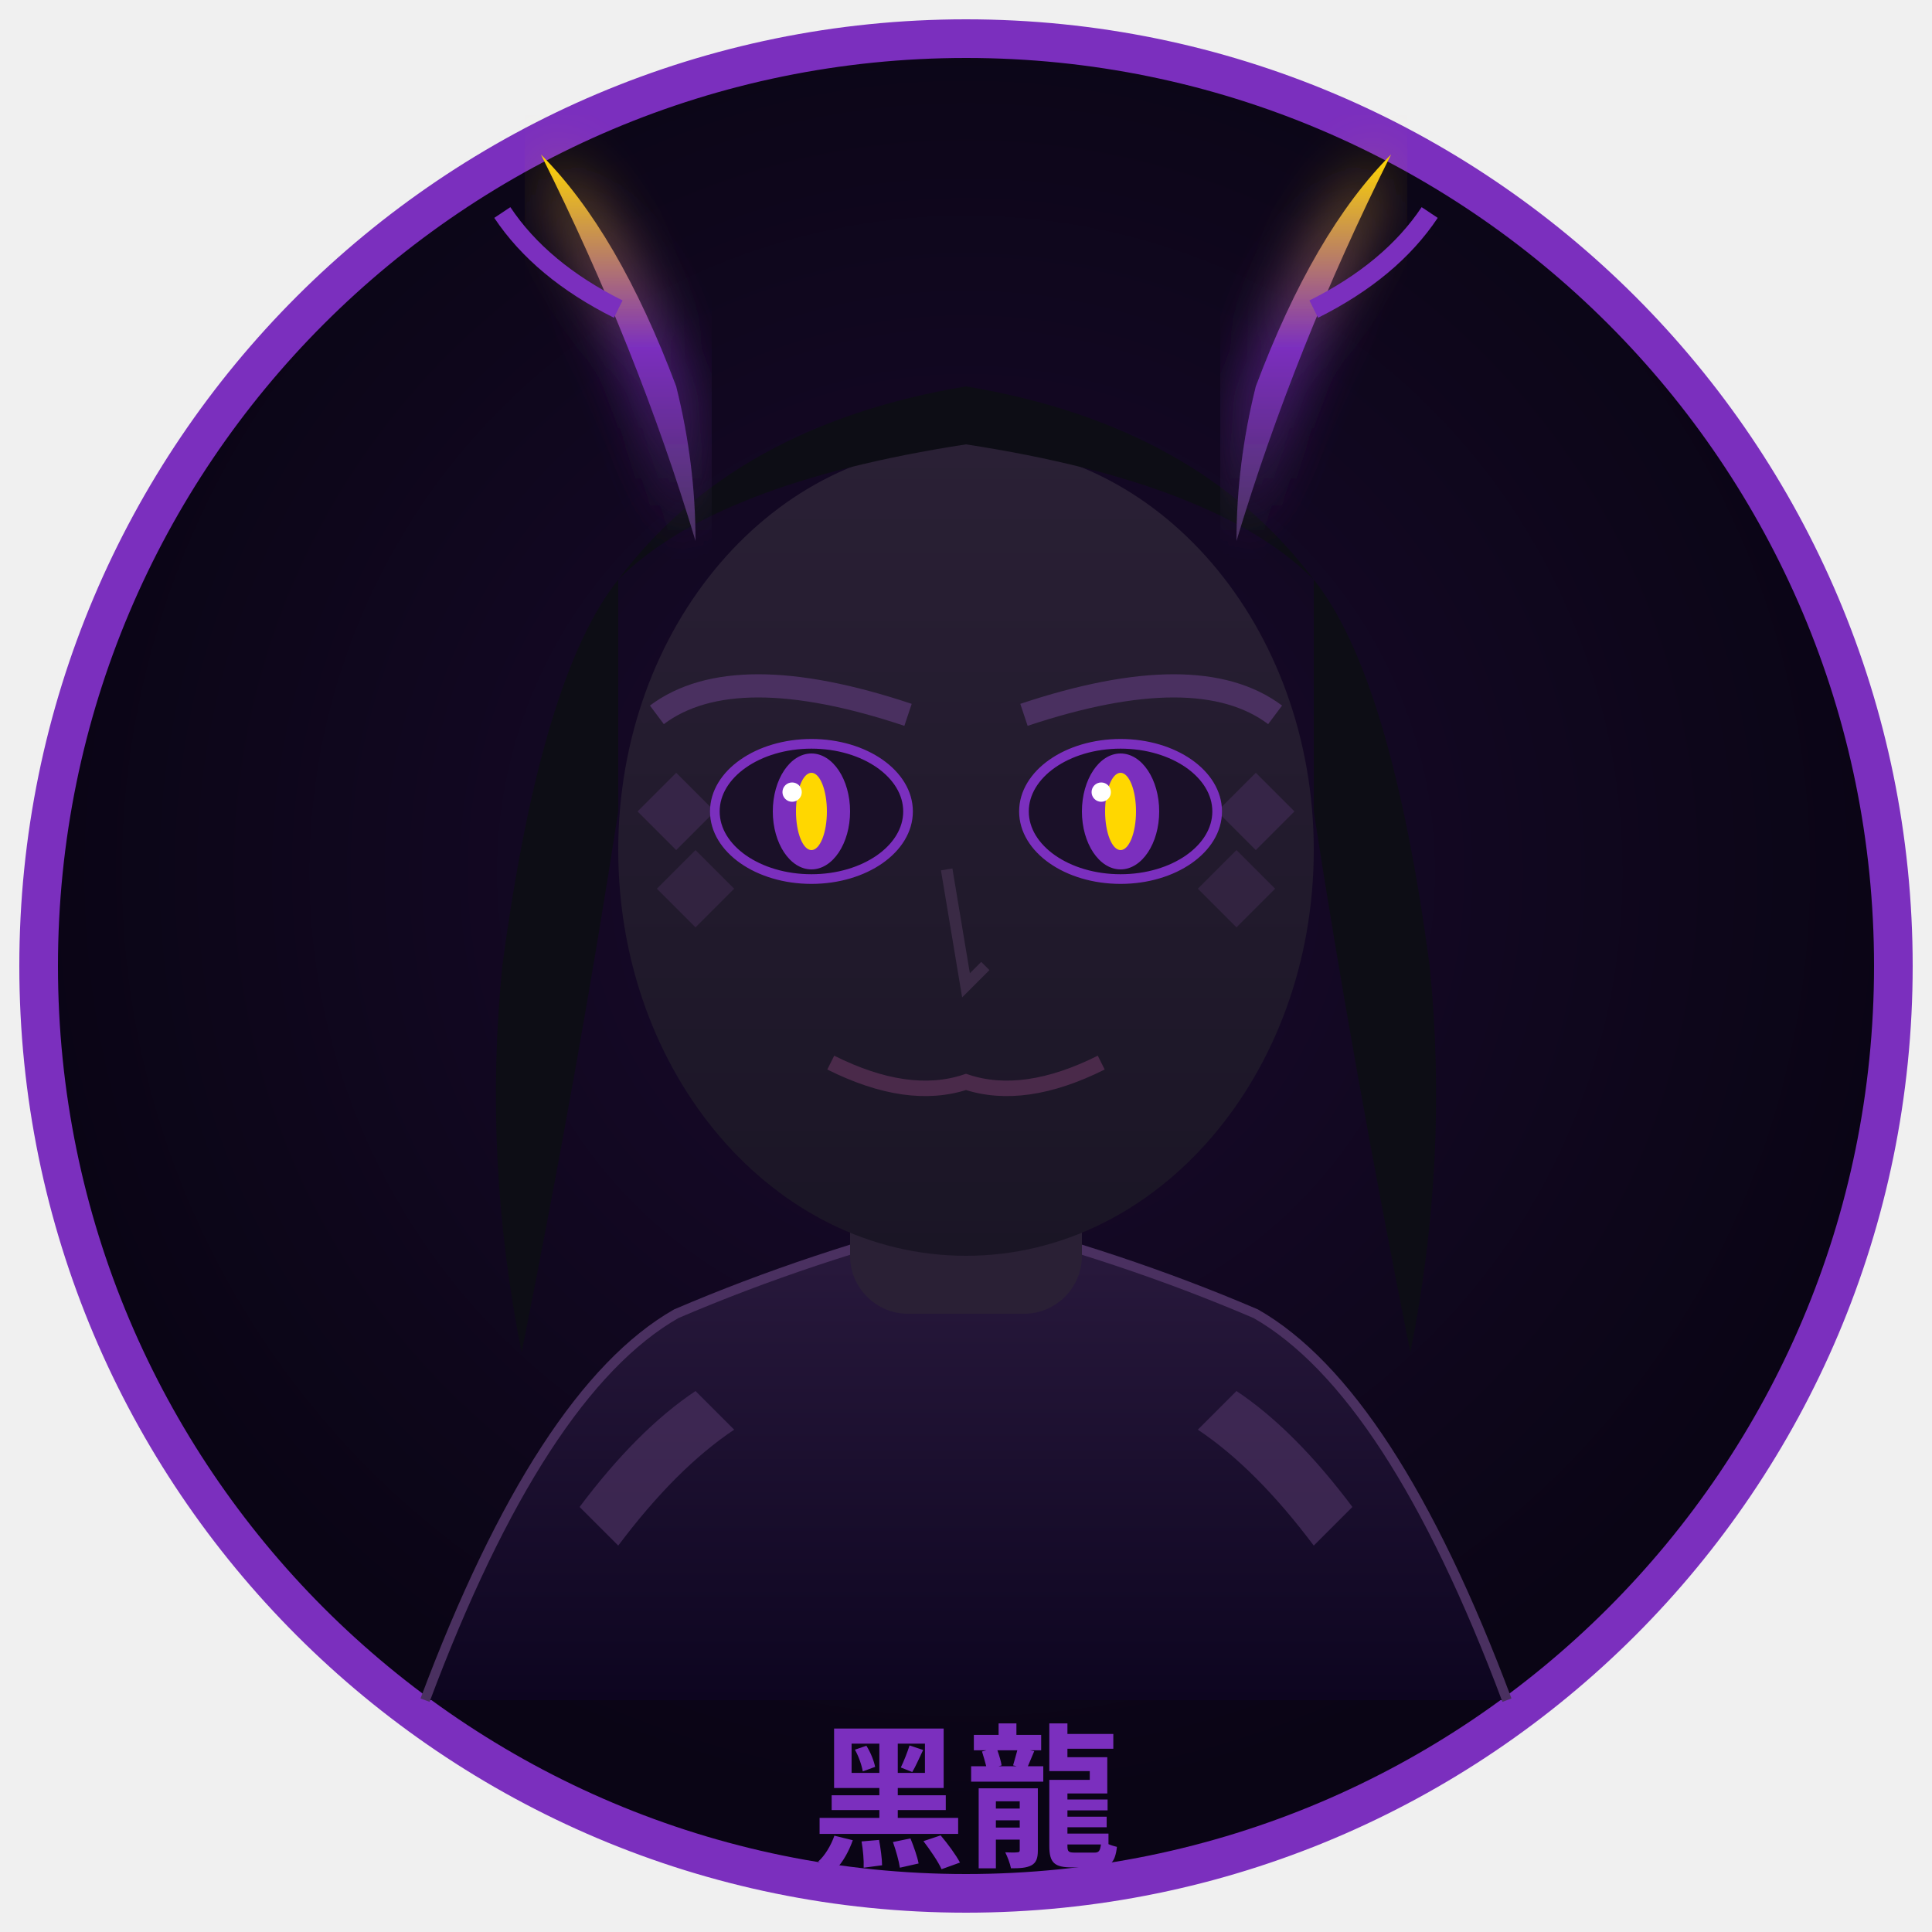
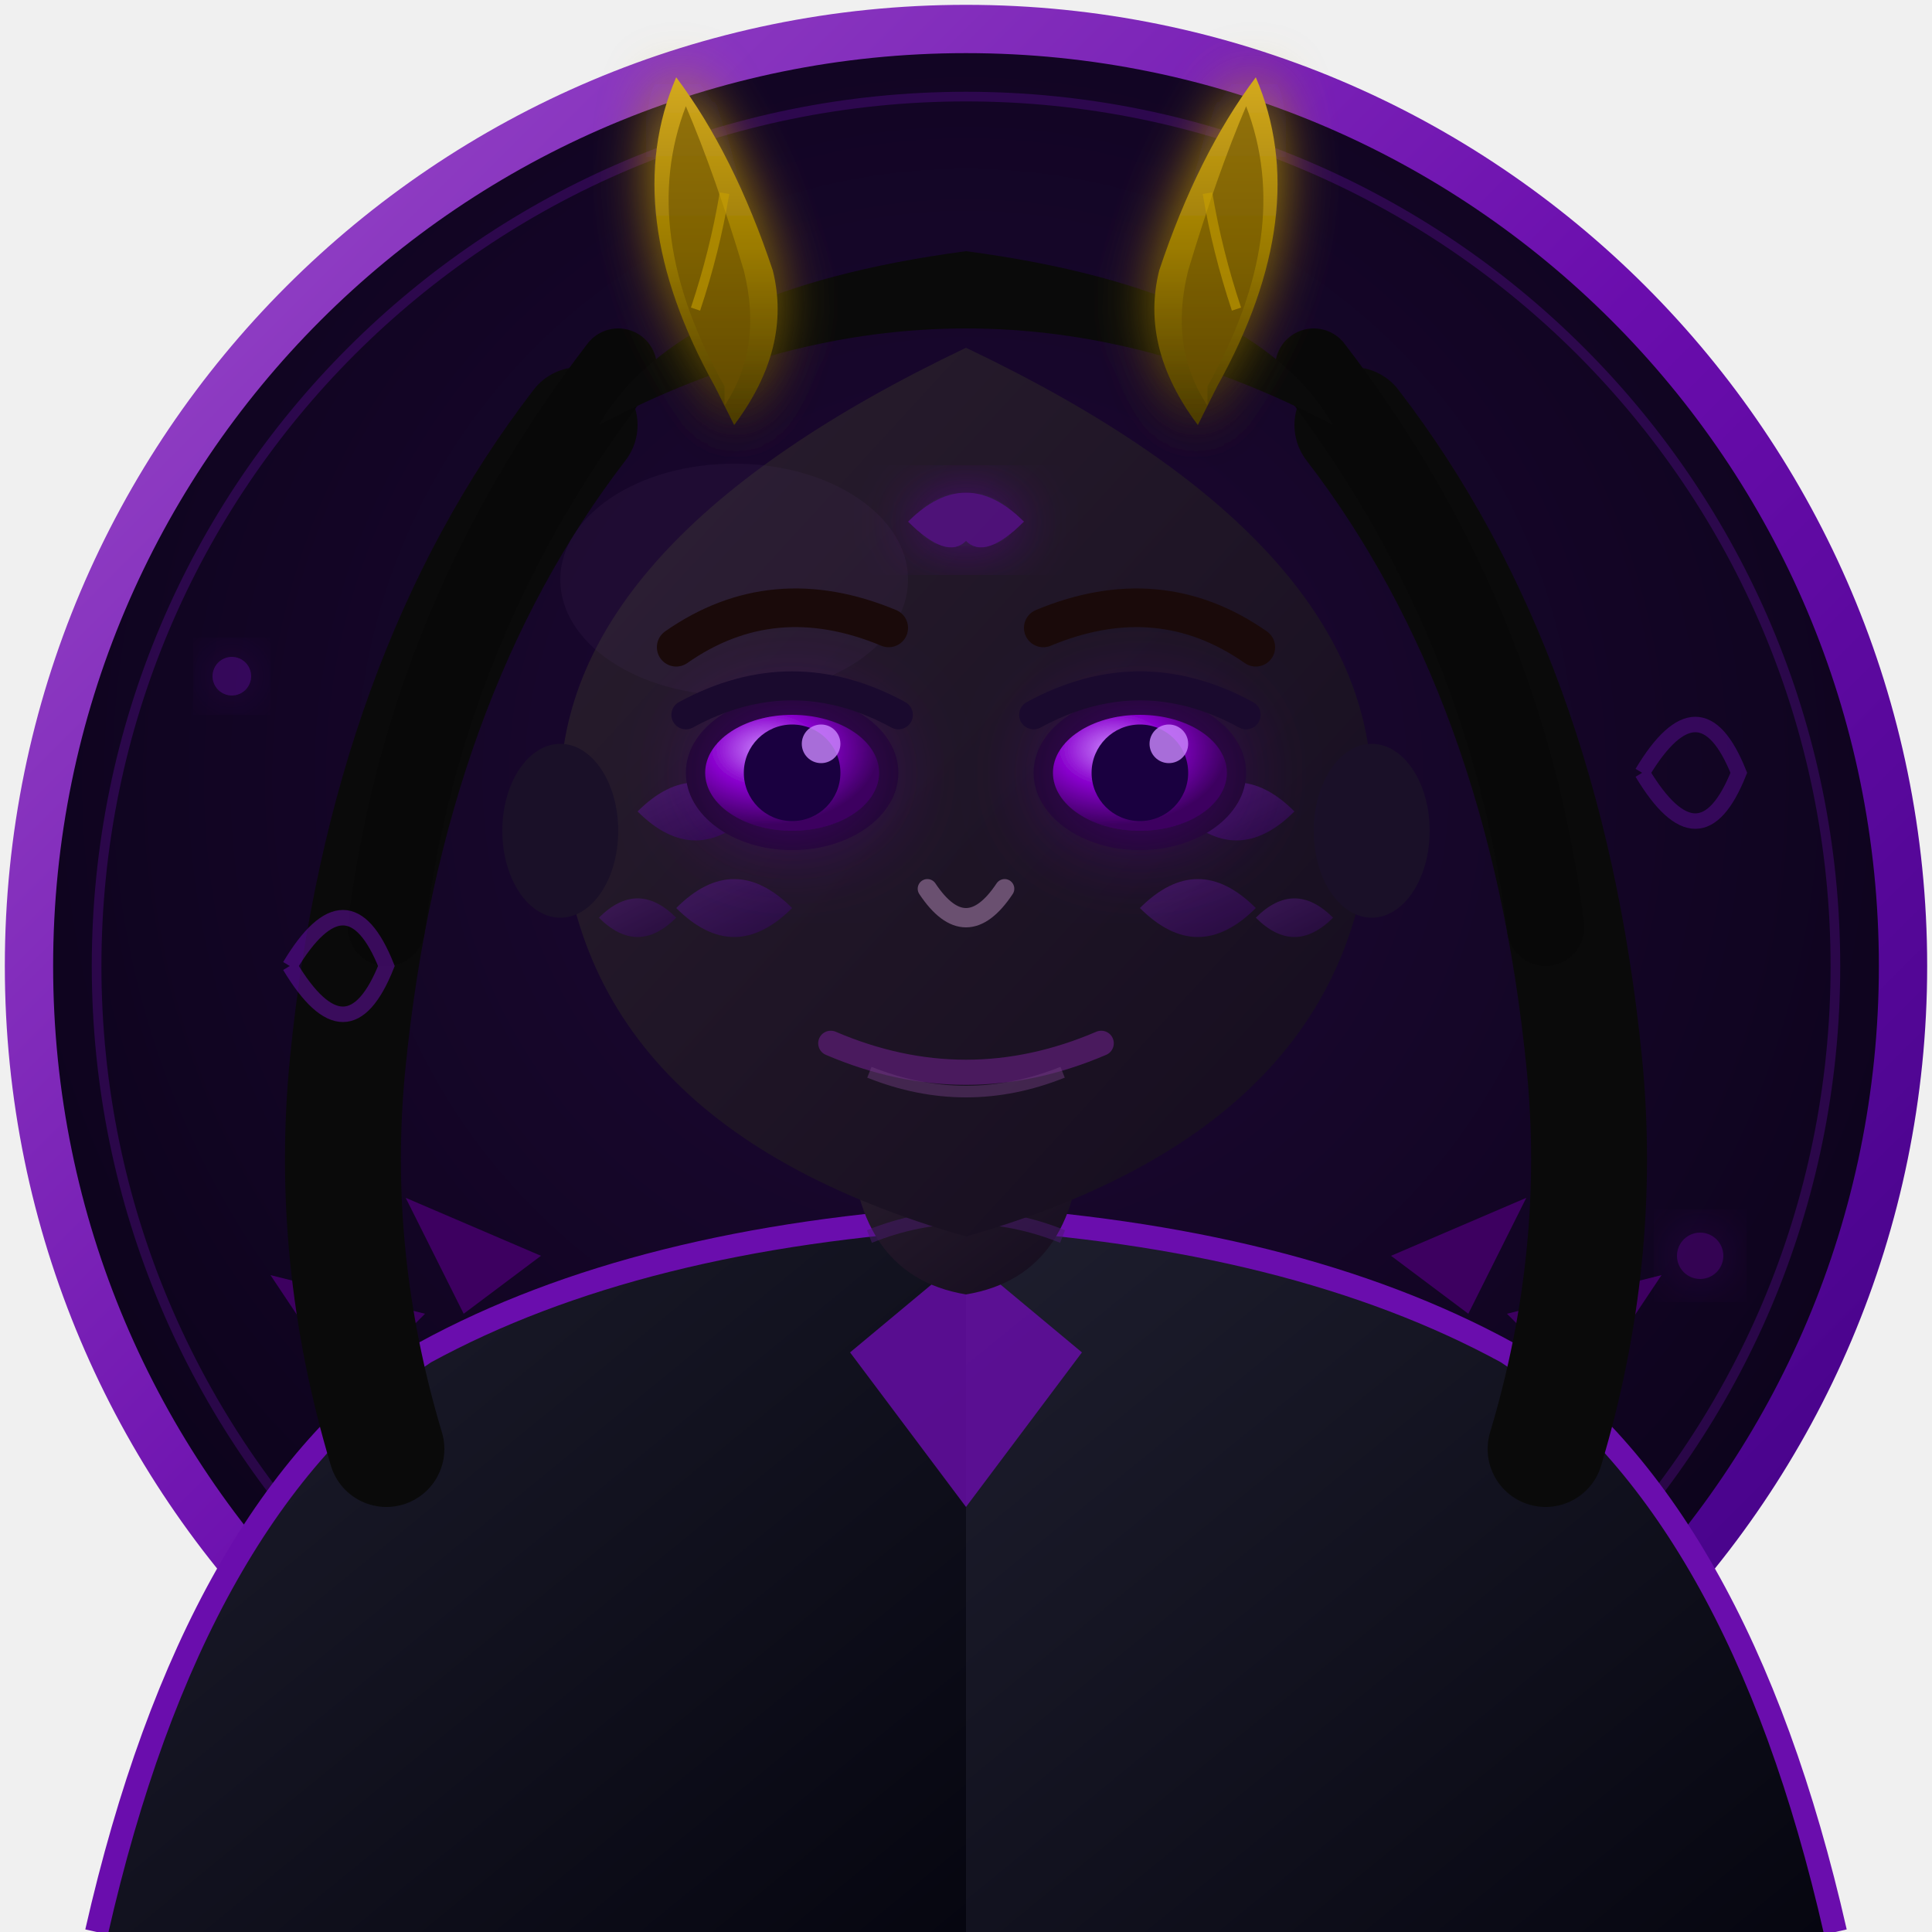
- <svg xmlns="http://www.w3.org/2000/svg" viewBox="0 0 100 100" width="100" height="100">
+ <svg xmlns="http://www.w3.org/2000/svg" viewBox="0 0 100 100">
  <defs>
-     <radialGradient id="m2bg" cx="50%" cy="45%" r="50%">
-       <stop offset="0%" stop-color="#1a0a2e" />
-       <stop offset="100%" stop-color="#0a0515" />
+     <radialGradient id="m2bg" cx="50%" cy="40%" r="65%">
+       <stop offset="0%" stop-color="#1e0835" />
+       <stop offset="100%" stop-color="#0a0318" />
    </radialGradient>
-     <linearGradient id="m2face" x1="0" y1="0" x2="0" y2="1">
-       <stop offset="0%" stop-color="#2a2035" />
-       <stop offset="100%" stop-color="#1a1525" />
+     <linearGradient id="m2purp" x1="0%" y1="0%" x2="100%" y2="100%">
+       <stop offset="0%" stop-color="#9b4dca" />
+       <stop offset="50%" stop-color="#6a0dad" />
+       <stop offset="100%" stop-color="#3d0080" />
    </linearGradient>
-     <linearGradient id="m2horn" x1="0" y1="1" x2="0" y2="0">
-       <stop offset="0%" stop-color="#4a3060" />
-       <stop offset="50%" stop-color="#7B2FBE" />
-       <stop offset="100%" stop-color="#FFD700" />
+     <linearGradient id="m2horn" x1="0%" y1="0%" x2="0%" y2="100%">
+       <stop offset="0%" stop-color="#d4aa20" />
+       <stop offset="50%" stop-color="#9a7a00" />
+       <stop offset="100%" stop-color="#4a3a00" />
    </linearGradient>
-     <linearGradient id="m2armor" x1="0" y1="0" x2="0" y2="1">
-       <stop offset="0%" stop-color="#2a1a3e" />
-       <stop offset="100%" stop-color="#0d0520" />
+     <linearGradient id="m2face" x1="0%" y1="0%" x2="100%" y2="100%">
+       <stop offset="0%" stop-color="#2a1e2e" />
+       <stop offset="100%" stop-color="#140c1e" />
    </linearGradient>
-     <filter id="m2glow">
-       <feGaussianBlur stdDeviation="1.5" result="blur" />
+     <radialGradient id="m2eye" cx="35%" cy="30%" r="65%">
+       <stop offset="0%" stop-color="#cc88ff" />
+       <stop offset="50%" stop-color="#8800cc" />
+       <stop offset="100%" stop-color="#3d0060" />
+     </radialGradient>
+     <linearGradient id="m2armor" x1="0%" y1="0%" x2="100%" y2="100%">
+       <stop offset="0%" stop-color="#1e1e2e" />
+       <stop offset="100%" stop-color="#060610" />
+     </linearGradient>
+     <linearGradient id="m2scale" x1="0%" y1="0%" x2="100%" y2="100%">
+       <stop offset="0%" stop-color="#4a1a6e" />
+       <stop offset="100%" stop-color="#2a0848" />
+     </linearGradient>
+     <filter id="m2pg" x="-80%" y="-80%" width="260%" height="260%">
+       <feGaussianBlur in="SourceGraphic" stdDeviation="2.5" result="blur" />
+       <feFlood flood-color="#6a0dad" flood-opacity="0.6" result="c" />
+       <feComposite in="c" in2="blur" operator="in" result="g" />
      <feMerge>
-         <feMergeNode in="blur" />
+         <feMergeNode in="g" />
        <feMergeNode in="SourceGraphic" />
      </feMerge>
    </filter>
+     <filter id="m2gw" x="-50%" y="-50%" width="200%" height="200%">
+       <feGaussianBlur in="SourceGraphic" stdDeviation="1.5" result="blur" />
+       <feComposite in="SourceGraphic" in2="blur" operator="over" />
+     </filter>
  </defs>
-   <circle cx="50" cy="50" r="48" fill="url(#m2bg)" stroke="#7B2FBE" stroke-width="2" />
-   <path d="M22,88 Q28,72 35,68 Q42,65 50,63 Q58,65 65,68 Q72,72 78,88" fill="url(#m2armor)" stroke="#4a3060" stroke-width="0.5" />
-   <path d="M30,78 Q33,74 36,72 L38,74 Q35,76 32,80Z" fill="#4a3060" opacity="0.7" />
-   <path d="M70,78 Q67,74 64,72 L62,74 Q65,76 68,80Z" fill="#4a3060" opacity="0.7" />
-   <rect x="44" y="60" width="12" height="8" rx="3" fill="#2a2035" />
-   <ellipse cx="50" cy="44" rx="18" ry="21" fill="url(#m2face)" />
-   <path d="M32,30 Q28,35 26,50 Q25,60 27,70 Q30,55 32,42Z" fill="#0d0d15" />
-   <path d="M68,30 Q72,35 74,50 Q75,60 73,70 Q70,55 68,42Z" fill="#0d0d15" />
-   <path d="M32,30 Q38,22 50,20 Q62,22 68,30 Q63,25 50,23 Q37,25 32,30Z" fill="#0d0d15" />
-   <path d="M36,28 Q33,18 28,8 Q32,12 35,20 Q36,24 36,28Z" fill="url(#m2horn)" filter="url(#m2glow)" />
-   <path d="M64,28 Q67,18 72,8 Q68,12 65,20 Q64,24 64,28Z" fill="url(#m2horn)" filter="url(#m2glow)" />
-   <path d="M32,16 Q28,14 26,11" stroke="#7B2FBE" stroke-width="1" fill="none" />
-   <path d="M68,16 Q72,14 74,11" stroke="#7B2FBE" stroke-width="1" fill="none" />
-   <path d="M33,42 L35,40 L37,42 L35,44Z" fill="#4a3060" opacity="0.5" />
-   <path d="M34,46 L36,44 L38,46 L36,48Z" fill="#4a3060" opacity="0.4" />
-   <path d="M63,42 L65,40 L67,42 L65,44Z" fill="#4a3060" opacity="0.5" />
-   <path d="M62,46 L64,44 L66,46 L64,48Z" fill="#4a3060" opacity="0.4" />
-   <ellipse cx="42" cy="42" rx="5" ry="3.5" fill="#1a1028" stroke="#7B2FBE" stroke-width="0.5" />
-   <ellipse cx="42" cy="42" rx="2" ry="3" fill="#7B2FBE" />
-   <ellipse cx="42" cy="42" rx="0.8" ry="2" fill="#FFD700" />
-   <circle cx="41" cy="41" r="0.5" fill="white" />
-   <ellipse cx="58" cy="42" rx="5" ry="3.5" fill="#1a1028" stroke="#7B2FBE" stroke-width="0.5" />
-   <ellipse cx="58" cy="42" rx="2" ry="3" fill="#7B2FBE" />
-   <ellipse cx="58" cy="42" rx="0.8" ry="2" fill="#FFD700" />
-   <circle cx="57" cy="41" r="0.5" fill="white" />
-   <path d="M34,37 Q38,34 47,37" stroke="#4a3060" stroke-width="1.2" fill="none" />
-   <path d="M53,37 Q62,34 66,37" stroke="#4a3060" stroke-width="1.2" fill="none" />
-   <path d="M49,45 L50,51 L51,50" stroke="#3a2a45" stroke-width="0.6" fill="none" />
-   <path d="M43,55 Q47,57 50,56 Q53,57 57,55" stroke="#4a2a4a" stroke-width="0.8" fill="none" />
-   <text x="50" y="96" text-anchor="middle" font-size="8" font-weight="bold" fill="#7B2FBE" font-family="serif">黑龍</text>
+   <circle cx="50" cy="50" r="49" fill="url(#m2bg)" />
+   <circle cx="50" cy="50" r="48.5" fill="none" stroke="url(#m2purp)" stroke-width="2.5" />
+   <circle cx="50" cy="50" r="45" fill="none" stroke="#6a0dad" stroke-width="0.5" opacity="0.3" />
+   <path d="M5 100 Q10 78 22 70 Q33 64 50 63 L50 100Z" fill="url(#m2armor)" />
+   <path d="M95 100 Q90 78 78 70 Q67 64 50 63 L50 100Z" fill="url(#m2armor)" />
+   <path d="M5 100 Q10 78 22 70 Q33 64 50 63" fill="none" stroke="#6a0dad" stroke-width="1.2" />
+   <path d="M95 100 Q90 78 78 70 Q67 64 50 63" fill="none" stroke="#6a0dad" stroke-width="1.2" />
+   <polygon points="18,72 14,66 22,68" fill="#3d0060" />
+   <polygon points="24,68 21,62 28,65" fill="#3d0060" />
+   <polygon points="82,72 86,66 78,68" fill="#3d0060" />
+   <polygon points="76,68 79,62 72,65" fill="#3d0060" />
+   <path d="M44 70 L50 65 L56 70 L50 78Z" fill="#6a0dad" opacity="0.8" />
+   <path d="M44 58 Q44 66 50 67 Q56 66 56 58" fill="url(#m2face)" />
+   <path d="M45 61 Q50 59 55 61" fill="none" stroke="#4a1a6e" stroke-width="0.8" opacity="0.6" />
+   <path d="M45 64 Q50 62 55 64" fill="none" stroke="#4a1a6e" stroke-width="0.7" opacity="0.5" />
+   <path d="M29 41 Q29 28 50 18 Q71 28 71 41 Q71 58 50 64 Q29 58 29 41Z" fill="url(#m2face)" />
+   <ellipse cx="38" cy="30" rx="9" ry="6" fill="#4a3060" opacity="0.15" />
+   <path d="M33 42 Q36 39 39 42 Q36 45 33 42Z" fill="url(#m2scale)" opacity="0.85" />
+   <path d="M35 47 Q38 44 41 47 Q38 50 35 47Z" fill="url(#m2scale)" opacity="0.75" />
+   <path d="M31 47.5 Q33 45.5 35 47.5 Q33 49.5 31 47.5Z" fill="url(#m2scale)" opacity="0.65" />
+   <path d="M61 42 Q64 39 67 42 Q64 45 61 42Z" fill="url(#m2scale)" opacity="0.85" />
+   <path d="M59 47 Q62 44 65 47 Q62 50 59 47Z" fill="url(#m2scale)" opacity="0.75" />
+   <path d="M65 47.5 Q67 45.5 69 47.5 Q67 49.5 65 47.5Z" fill="url(#m2scale)" opacity="0.65" />
+   <path d="M30 22 Q20 35 18 55 Q17 65 20 75" stroke="#0a0a0a" stroke-width="6" fill="none" stroke-linecap="round" />
+   <path d="M32 19 Q22 32 20 48" stroke="#080808" stroke-width="4" fill="none" stroke-linecap="round" />
+   <path d="M70 22 Q80 35 82 55 Q83 65 80 75" stroke="#0a0a0a" stroke-width="6" fill="none" stroke-linecap="round" />
+   <path d="M68 19 Q78 32 80 48" stroke="#080808" stroke-width="4" fill="none" stroke-linecap="round" />
+   <path d="M31 22 Q50 12 69 22 Q65 15 50 13 Q35 15 31 22Z" fill="#0a0a0a" />
+   <path d="M37 20 Q32 11 35 4 Q38 8 40 14 Q41 18 38 22Z" fill="url(#m2horn)" filter="url(#m2gw)" />
+   <path d="M37.5 20 Q33 12 35.5 5.5 Q37 9 38.5 14 Q39.5 18 37.5 21Z" fill="#6a5000" opacity="0.6" />
+   <path d="M36 16 Q37 13 37.5 10" fill="none" stroke="#c8a000" stroke-width="0.5" opacity="0.6" />
+   <path d="M63 20 Q68 11 65 4 Q62 8 60 14 Q59 18 62 22Z" fill="url(#m2horn)" filter="url(#m2gw)" />
+   <path d="M62.5 20 Q67 12 64.5 5.5 Q63 9 61.5 14 Q60.5 18 62.5 21Z" fill="#6a5000" opacity="0.6" />
+   <path d="M64 16 Q63 13 62.5 10" fill="none" stroke="#c8a000" stroke-width="0.5" opacity="0.6" />
+   <ellipse cx="29" cy="43" rx="3" ry="4.5" fill="#1a1028" />
+   <ellipse cx="71" cy="43" rx="3" ry="4.5" fill="#1a1028" />
+   <ellipse cx="41" cy="40" rx="5.5" ry="4" fill="#1a0828" />
+   <ellipse cx="41" cy="40" rx="4.5" ry="3" fill="url(#m2eye)" filter="url(#m2pg)" />
+   <circle cx="41" cy="40" r="2.5" fill="#1a0040" />
+   <circle cx="42.5" cy="38.5" r="1" fill="#cc88ff" opacity="0.8" />
+   <path d="M35.5 37 Q41 34 46.5 37" fill="none" stroke="#1a0a2e" stroke-width="1.5" stroke-linecap="round" />
+   <path d="M35 33.5 Q40 30 46 32.5" fill="none" stroke="#1a0a0a" stroke-width="2" stroke-linecap="round" />
+   <ellipse cx="59" cy="40" rx="5.5" ry="4" fill="#1a0828" />
+   <ellipse cx="59" cy="40" rx="4.5" ry="3" fill="url(#m2eye)" filter="url(#m2pg)" />
+   <circle cx="59" cy="40" r="2.5" fill="#1a0040" />
+   <circle cx="60.5" cy="38.5" r="1" fill="#cc88ff" opacity="0.8" />
+   <path d="M53.5 37 Q59 34 64.5 37" fill="none" stroke="#1a0a2e" stroke-width="1.5" stroke-linecap="round" />
+   <path d="M54 32.5 Q60 30 65 33.5" fill="none" stroke="#1a0a0a" stroke-width="2" stroke-linecap="round" />
+   <path d="M48 46 Q50 49 52 46" fill="none" stroke="#6a5070" stroke-width="1" stroke-linecap="round" />
+   <path d="M43 54 Q50 57 57 54" fill="none" stroke="#4a1a5e" stroke-width="1.3" stroke-linecap="round" />
+   <path d="M45 55.5 Q50 57.5 55 55.5" fill="none" stroke="#6a3a7a" stroke-width="0.6" opacity="0.5" />
+   <path d="M47 27 Q50 24 53 27 Q51 29 50 28 Q49 29 47 27Z" fill="#6a0dad" opacity="0.6" filter="url(#m2gw)" />
+   <path d="M15 50 Q18 45 20 50 Q18 55 15 50" fill="none" stroke="#6a0dad" stroke-width="0.8" opacity="0.5" />
+   <path d="M85 40 Q88 35 90 40 Q88 45 85 40" fill="none" stroke="#6a0dad" stroke-width="0.8" opacity="0.4" />
+   <circle cx="12" cy="35" r="1" fill="#6a0dad" opacity="0.4" filter="url(#m2gw)" />
+   <circle cx="88" cy="65" r="1.2" fill="#8800cc" opacity="0.3" filter="url(#m2gw)" />
</svg>
